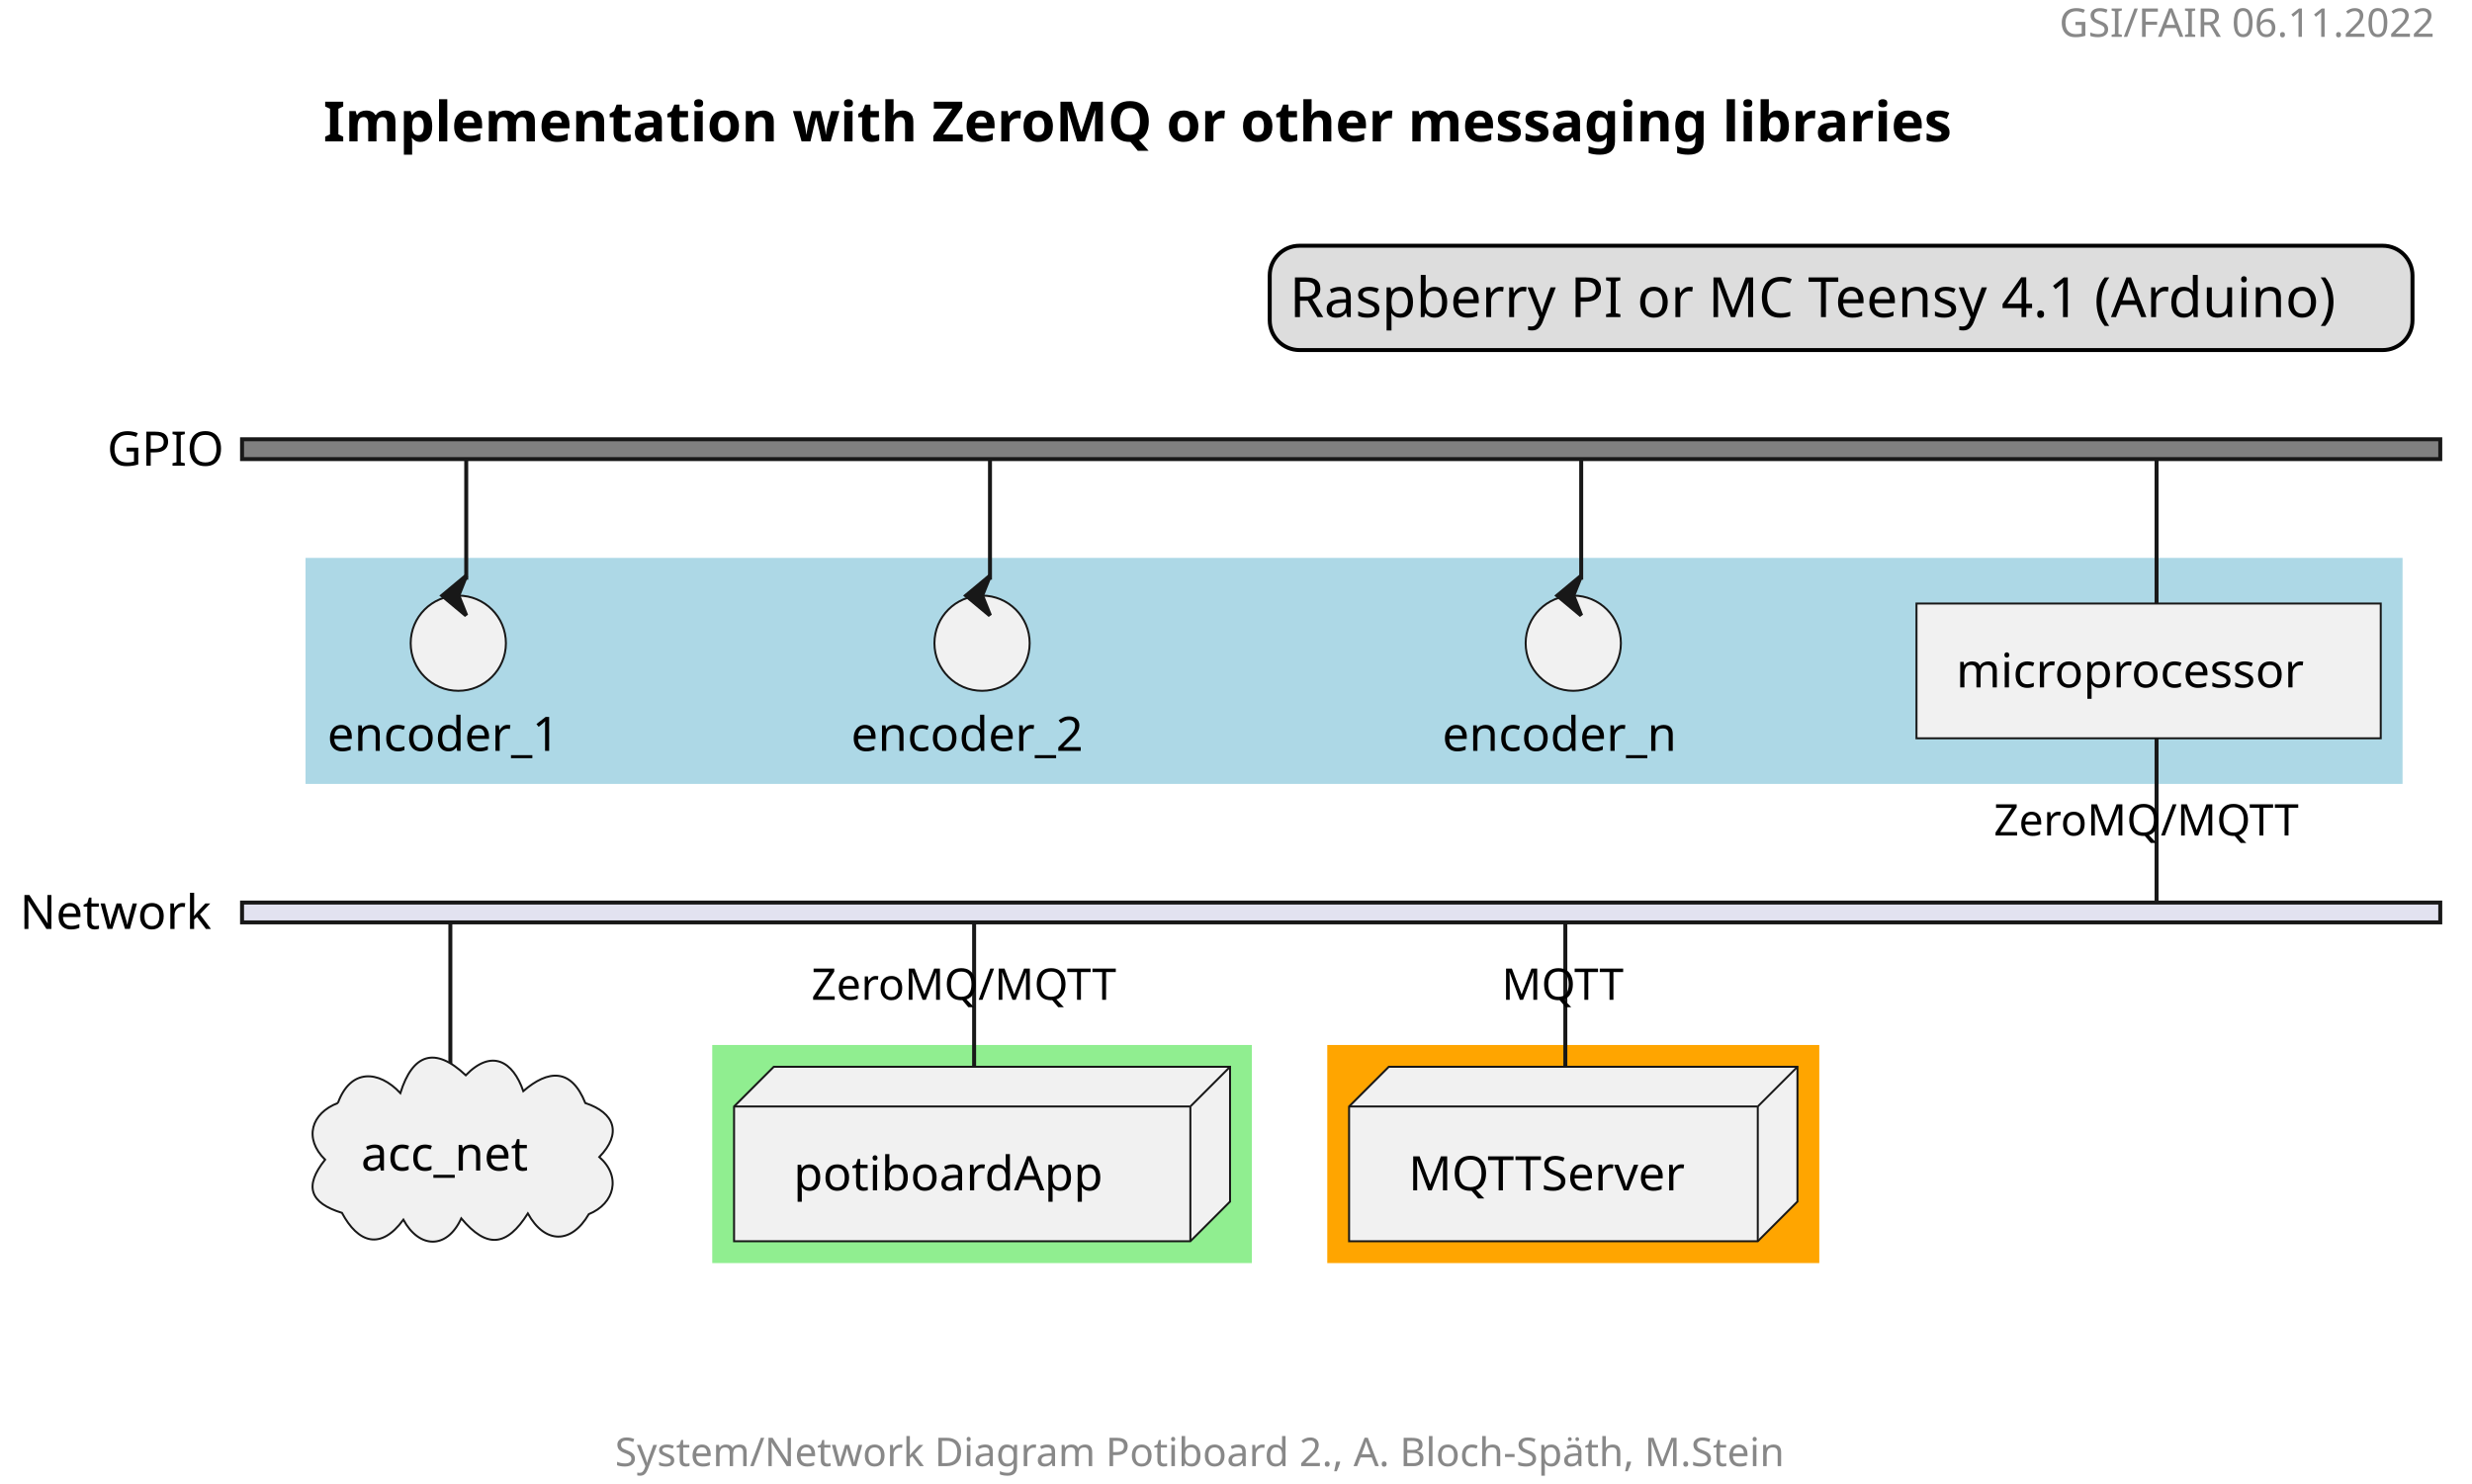
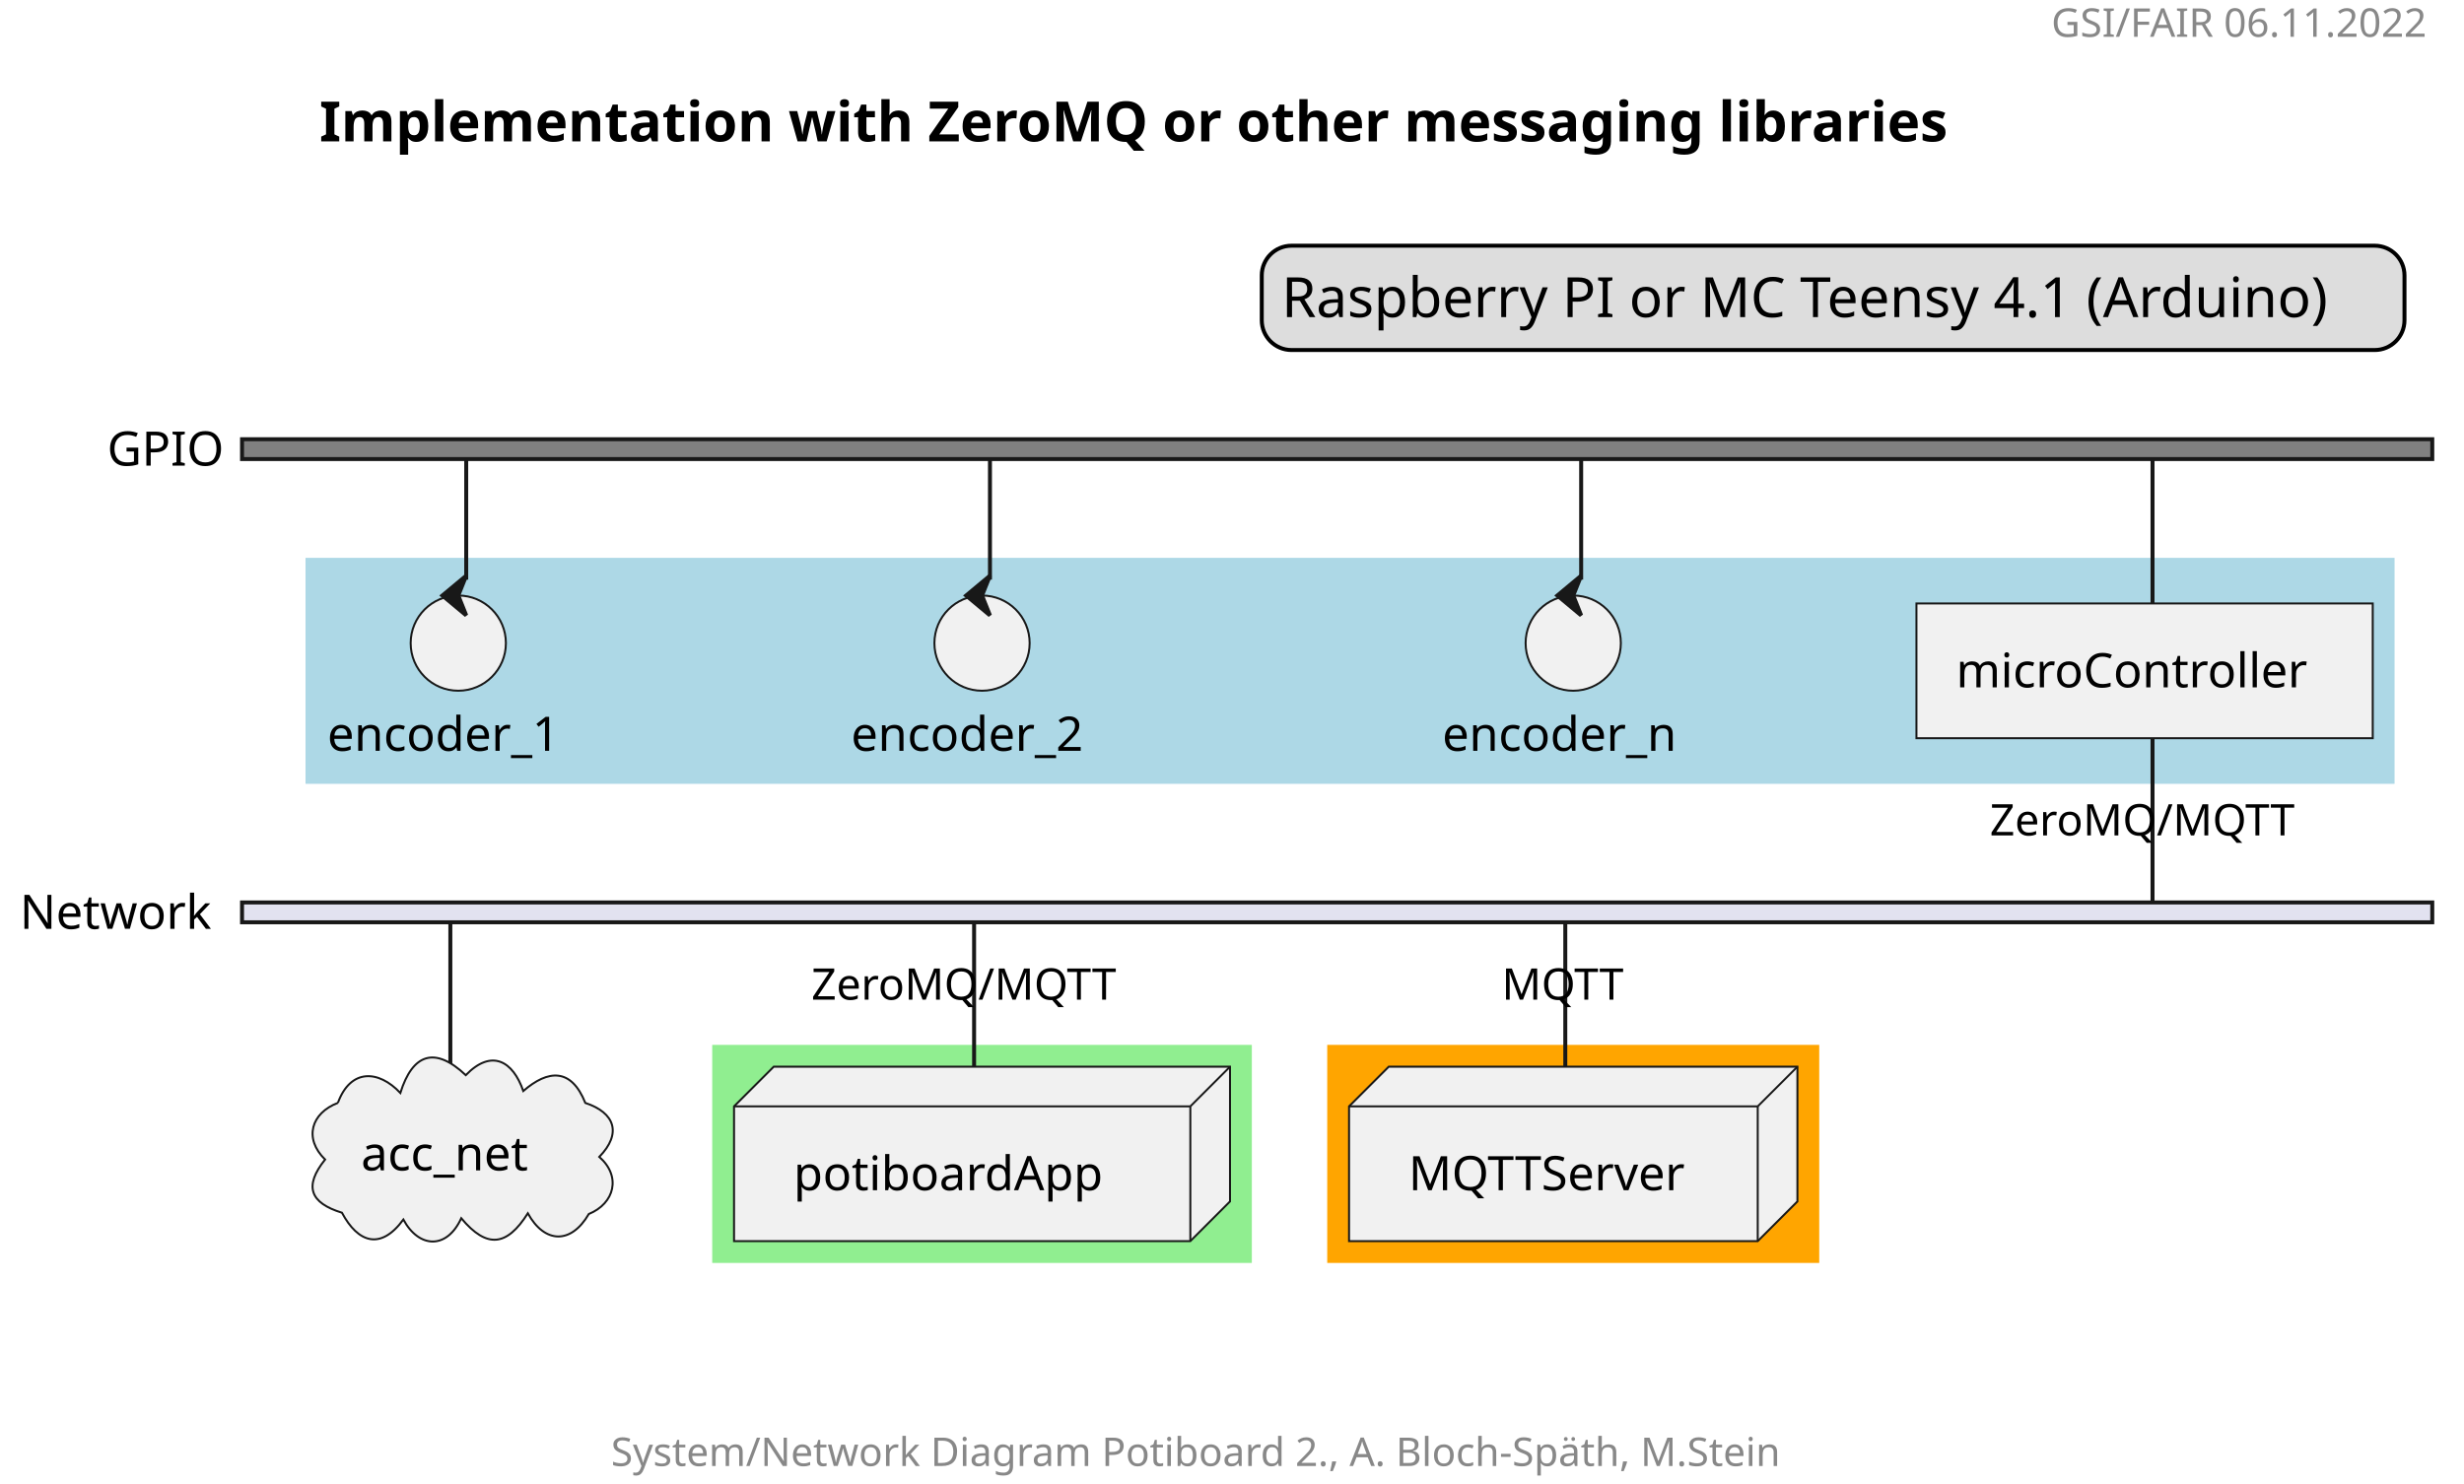
- <svg xmlns="http://www.w3.org/2000/svg" contentStyleType="text/css" height="374px" preserveAspectRatio="none" style="width:623px;height:374px;background:#FFFFFF;" version="1.1" viewBox="0 0 623 374" width="623px" zoomAndPan="magnify">
+ <svg xmlns="http://www.w3.org/2000/svg" contentStyleType="text/css" height="374px" preserveAspectRatio="none" style="width:621px;height:374px;background:#FFFFFF;" version="1.1" viewBox="0 0 621 374" width="621px" zoomAndPan="magnify">
  <defs />
  <g>
-     <rect fill="none" height="11.641" style="stroke:none;stroke-width:1.0;" width="101" x="519" y="0" />
-     <text fill="#888888" font-family="sans-serif" font-size="10" lengthAdjust="spacing" textLength="101" x="519" y="9.282">GSI/FAIR 06.11.2022</text>
-     <rect fill="none" height="26.297" id="_title" style="stroke:none;stroke-width:1.0;" width="467" x="76.5" y="17.641" />
-     <text fill="#000000" font-family="sans-serif" font-size="14" font-weight="bold" lengthAdjust="spacing" textLength="457" x="81.5" y="35.636">Implementation with ZeroMQ or other messaging libraries</text>
-     <rect fill="#DDDDDD" height="26.297" id="_legend" rx="7.5" ry="7.5" style="stroke:#000000;stroke-width:1.0;" width="288" x="320" y="61.938" />
-     <text fill="#000000" font-family="sans-serif" font-size="14" lengthAdjust="spacing" textLength="278" x="325" y="79.933">Raspberry PI or MC Teensy 4.1 (Arduino)</text>
+     <rect fill="none" height="11.641" style="stroke:none;stroke-width:1.0;" width="101" x="517" y="0" />
+     <text fill="#888888" font-family="sans-serif" font-size="10" lengthAdjust="spacing" textLength="101" x="517" y="9.282">GSI/FAIR 06.11.2022</text>
+     <rect fill="none" height="26.297" id="_title" style="stroke:none;stroke-width:1.0;" width="467" x="75.5" y="17.641" />
+     <text fill="#000000" font-family="sans-serif" font-size="14" font-weight="bold" lengthAdjust="spacing" textLength="457" x="80.5" y="35.636">Implementation with ZeroMQ or other messaging libraries</text>
+     <rect fill="#DDDDDD" height="26.297" id="_legend" rx="7.5" ry="7.5" style="stroke:#000000;stroke-width:1.0;" width="288" x="318" y="61.938" />
+     <text fill="#000000" font-family="sans-serif" font-size="14" lengthAdjust="spacing" textLength="278" x="323" y="79.933">Raspberry PI or MC Teensy 4.1 (Arduino)</text>
    <text fill="#000000" font-family="sans-serif" font-size="12" lengthAdjust="spacing" textLength="29" x="27" y="117.373">GPIO</text>
    <text fill="#000000" font-family="sans-serif" font-size="12" lengthAdjust="spacing" textLength="51" x="5" y="234.147">Network</text>
-     <rect fill="#ADD8E6" height="55.969" style="stroke:#ADD8E6;stroke-width:1.0;" width="527.5" x="77.5" y="141.121" />
+     <rect fill="#ADD8E6" height="55.969" style="stroke:#ADD8E6;stroke-width:1.0;" width="525.5" x="77.5" y="141.121" />
    <rect fill="#90EE90" height="53.969" style="stroke:#90EE90;stroke-width:1.0;" width="135" x="180" y="263.894" />
    <rect fill="#FFA500" height="53.969" style="stroke:#FFA500;stroke-width:1.0;" width="123" x="335" y="263.894" />
-     <rect fill="#808080" height="5" style="stroke:#181818;stroke-width:1.0;" width="554" x="61" y="110.719" />
-     <rect fill="#E2E2F0" height="5" style="stroke:#181818;stroke-width:1.0;" width="554" x="61" y="227.492" />
+     <rect fill="#808080" height="5" style="stroke:#181818;stroke-width:1.0;" width="552" x="61" y="110.719" />
+     <rect fill="#E2E2F0" height="5" style="stroke:#181818;stroke-width:1.0;" width="552" x="61" y="227.492" />
    <path d="M117.5,115.719 L117.5,146.121 " fill="none" style="stroke:#181818;stroke-width:1.0;" />
    <path d="M249.5,115.719 L249.5,146.121 " fill="none" style="stroke:#181818;stroke-width:1.0;" />
    <path d="M398.5,115.719 L398.5,146.121 " fill="none" style="stroke:#181818;stroke-width:1.0;" />
-     <path d="M543.5,115.719 L543.5,152.121 " fill="none" style="stroke:#181818;stroke-width:1.0;" />
-     <path d="M543.5,186.09 L543.5,227.492 " fill="none" style="stroke:#181818;stroke-width:1.0;" />
-     <text fill="#000000" font-family="sans-serif" font-size="11" lengthAdjust="spacing" textLength="82" x="502.5" y="210.599">ZeroMQ/MQTT</text>
+     <path d="M542.5,115.719 L542.5,152.121 " fill="none" style="stroke:#181818;stroke-width:1.0;" />
+     <path d="M542.5,186.09 L542.5,227.492 " fill="none" style="stroke:#181818;stroke-width:1.0;" />
+     <text fill="#000000" font-family="sans-serif" font-size="11" lengthAdjust="spacing" textLength="82" x="501.5" y="210.599">ZeroMQ/MQTT</text>
    <path d="M113.5,232.492 L113.5,268.894 " fill="none" style="stroke:#181818;stroke-width:1.0;" />
    <path d="M245.5,232.492 L245.5,268.894 " fill="none" style="stroke:#181818;stroke-width:1.0;" />
    <text fill="#000000" font-family="sans-serif" font-size="11" lengthAdjust="spacing" textLength="82" x="204.5" y="252.001">ZeroMQ/MQTT</text>
    <path d="M394.5,232.492 L394.5,268.894 " fill="none" style="stroke:#181818;stroke-width:1.0;" />
    <text fill="#000000" font-family="sans-serif" font-size="11" lengthAdjust="spacing" textLength="32" x="378.5" y="252.001">MQTT</text>
    <ellipse cx="115.5" cy="162.121" fill="#F1F1F1" rx="12" ry="12" style="stroke:#181818;stroke-width:0.5;" />
    <polygon fill="#181818" points="111.5,150.121,117.5,145.121,115.5,150.121,117.5,155.121,111.5,150.121" style="stroke:#181818;stroke-width:1.0;" />
    <text fill="#000000" font-family="sans-serif" font-size="12" lengthAdjust="spacing" textLength="66" x="82.5" y="189.26">encoder_1</text>
    <ellipse cx="247.5" cy="162.121" fill="#F1F1F1" rx="12" ry="12" style="stroke:#181818;stroke-width:0.5;" />
    <polygon fill="#181818" points="243.5,150.121,249.5,145.121,247.5,150.121,249.5,155.121,243.5,150.121" style="stroke:#181818;stroke-width:1.0;" />
    <text fill="#000000" font-family="sans-serif" font-size="12" lengthAdjust="spacing" textLength="66" x="214.5" y="189.26">encoder_2</text>
    <ellipse cx="396.5" cy="162.121" fill="#F1F1F1" rx="12" ry="12" style="stroke:#181818;stroke-width:0.5;" />
    <polygon fill="#181818" points="392.5,150.121,398.5,145.121,396.5,150.121,398.5,155.121,392.5,150.121" style="stroke:#181818;stroke-width:1.0;" />
    <text fill="#000000" font-family="sans-serif" font-size="12" lengthAdjust="spacing" textLength="66" x="363.5" y="189.26">encoder_n</text>
-     <rect fill="#F1F1F1" height="33.969" style="stroke:#181818;stroke-width:0.5;" width="117" x="483" y="152.121" />
-     <text fill="#000000" font-family="sans-serif" font-size="12" lengthAdjust="spacing" textLength="97" x="493" y="173.26">microprocessor</text>
+     <rect fill="#F1F1F1" height="33.969" style="stroke:#181818;stroke-width:0.5;" width="115" x="483" y="152.121" />
+     <text fill="#000000" font-family="sans-serif" font-size="12" lengthAdjust="spacing" textLength="95" x="493" y="173.26">microController</text>
    <path d="M85.16,278.013 C88.338,269.311 95.414,269.687 100.899,275.514 C104.002,265.608 109.59,263.674 117.389,271.027 C123.917,264.289 129.292,267.494 131.882,275.026 C138.151,269.587 143.986,269.178 147.515,278.026 C155.011,280.505 156.769,285.723 151.039,291.629 C156.626,296.526 154.92,303.36 148.394,306.033 C143.951,313.674 137.295,313.554 133.029,305.856 C127.749,314.189 122.718,314.826 116.251,307.096 C112.632,315 105.624,314.733 101.659,307.429 C95.913,315.272 90.21,313.256 86.18,305.704 C78.136,303.228 76.521,299.039 81.931,292.3 C76.494,286.959 78.415,280.6 85.16,278.013 " fill="#F1F1F1" style="stroke:#181818;stroke-width:0.5;" />
    <text fill="#000000" font-family="sans-serif" font-size="12" lengthAdjust="spacing" textLength="49" x="91" y="295.033">acc_net</text>
    <polygon fill="#F1F1F1" points="185,278.894,195,268.894,310,268.894,310,302.863,300,312.863,185,312.863,185,278.894" style="stroke:#181818;stroke-width:0.5;" />
    <line style="stroke:#181818;stroke-width:0.5;" x1="300" x2="310" y1="278.894" y2="268.894" />
    <line style="stroke:#181818;stroke-width:0.5;" x1="185" x2="300" y1="278.894" y2="278.894" />
    <line style="stroke:#181818;stroke-width:0.5;" x1="300" x2="300" y1="278.894" y2="312.863" />
    <text fill="#000000" font-family="sans-serif" font-size="12" lengthAdjust="spacing" textLength="85" x="200" y="300.033">potiboardApp</text>
    <polygon fill="#F1F1F1" points="340,278.894,350,268.894,453,268.894,453,302.863,443,312.863,340,312.863,340,278.894" style="stroke:#181818;stroke-width:0.5;" />
    <line style="stroke:#181818;stroke-width:0.5;" x1="443" x2="453" y1="278.894" y2="268.894" />
    <line style="stroke:#181818;stroke-width:0.5;" x1="340" x2="443" y1="278.894" y2="278.894" />
    <line style="stroke:#181818;stroke-width:0.5;" x1="443" x2="443" y1="278.894" y2="312.863" />
    <text fill="#000000" font-family="sans-serif" font-size="12" lengthAdjust="spacing" textLength="73" x="355" y="300.033">MQTTServer</text>
-     <rect fill="none" height="11.641" style="stroke:none;stroke-width:1.0;" width="310" x="155" y="360.266" />
-     <text fill="#888888" font-family="sans-serif" font-size="10" lengthAdjust="spacing" textLength="310" x="155" y="369.548">System/Network Diagram Potiboard 2., A. Bloch-Späth, M.Stein</text>
+     <rect fill="none" height="11.641" style="stroke:none;stroke-width:1.0;" width="310" x="154" y="360.266" />
+     <text fill="#888888" font-family="sans-serif" font-size="10" lengthAdjust="spacing" textLength="310" x="154" y="369.548">System/Network Diagram Potiboard 2., A. Bloch-Späth, M.Stein</text>
  </g>
</svg>
